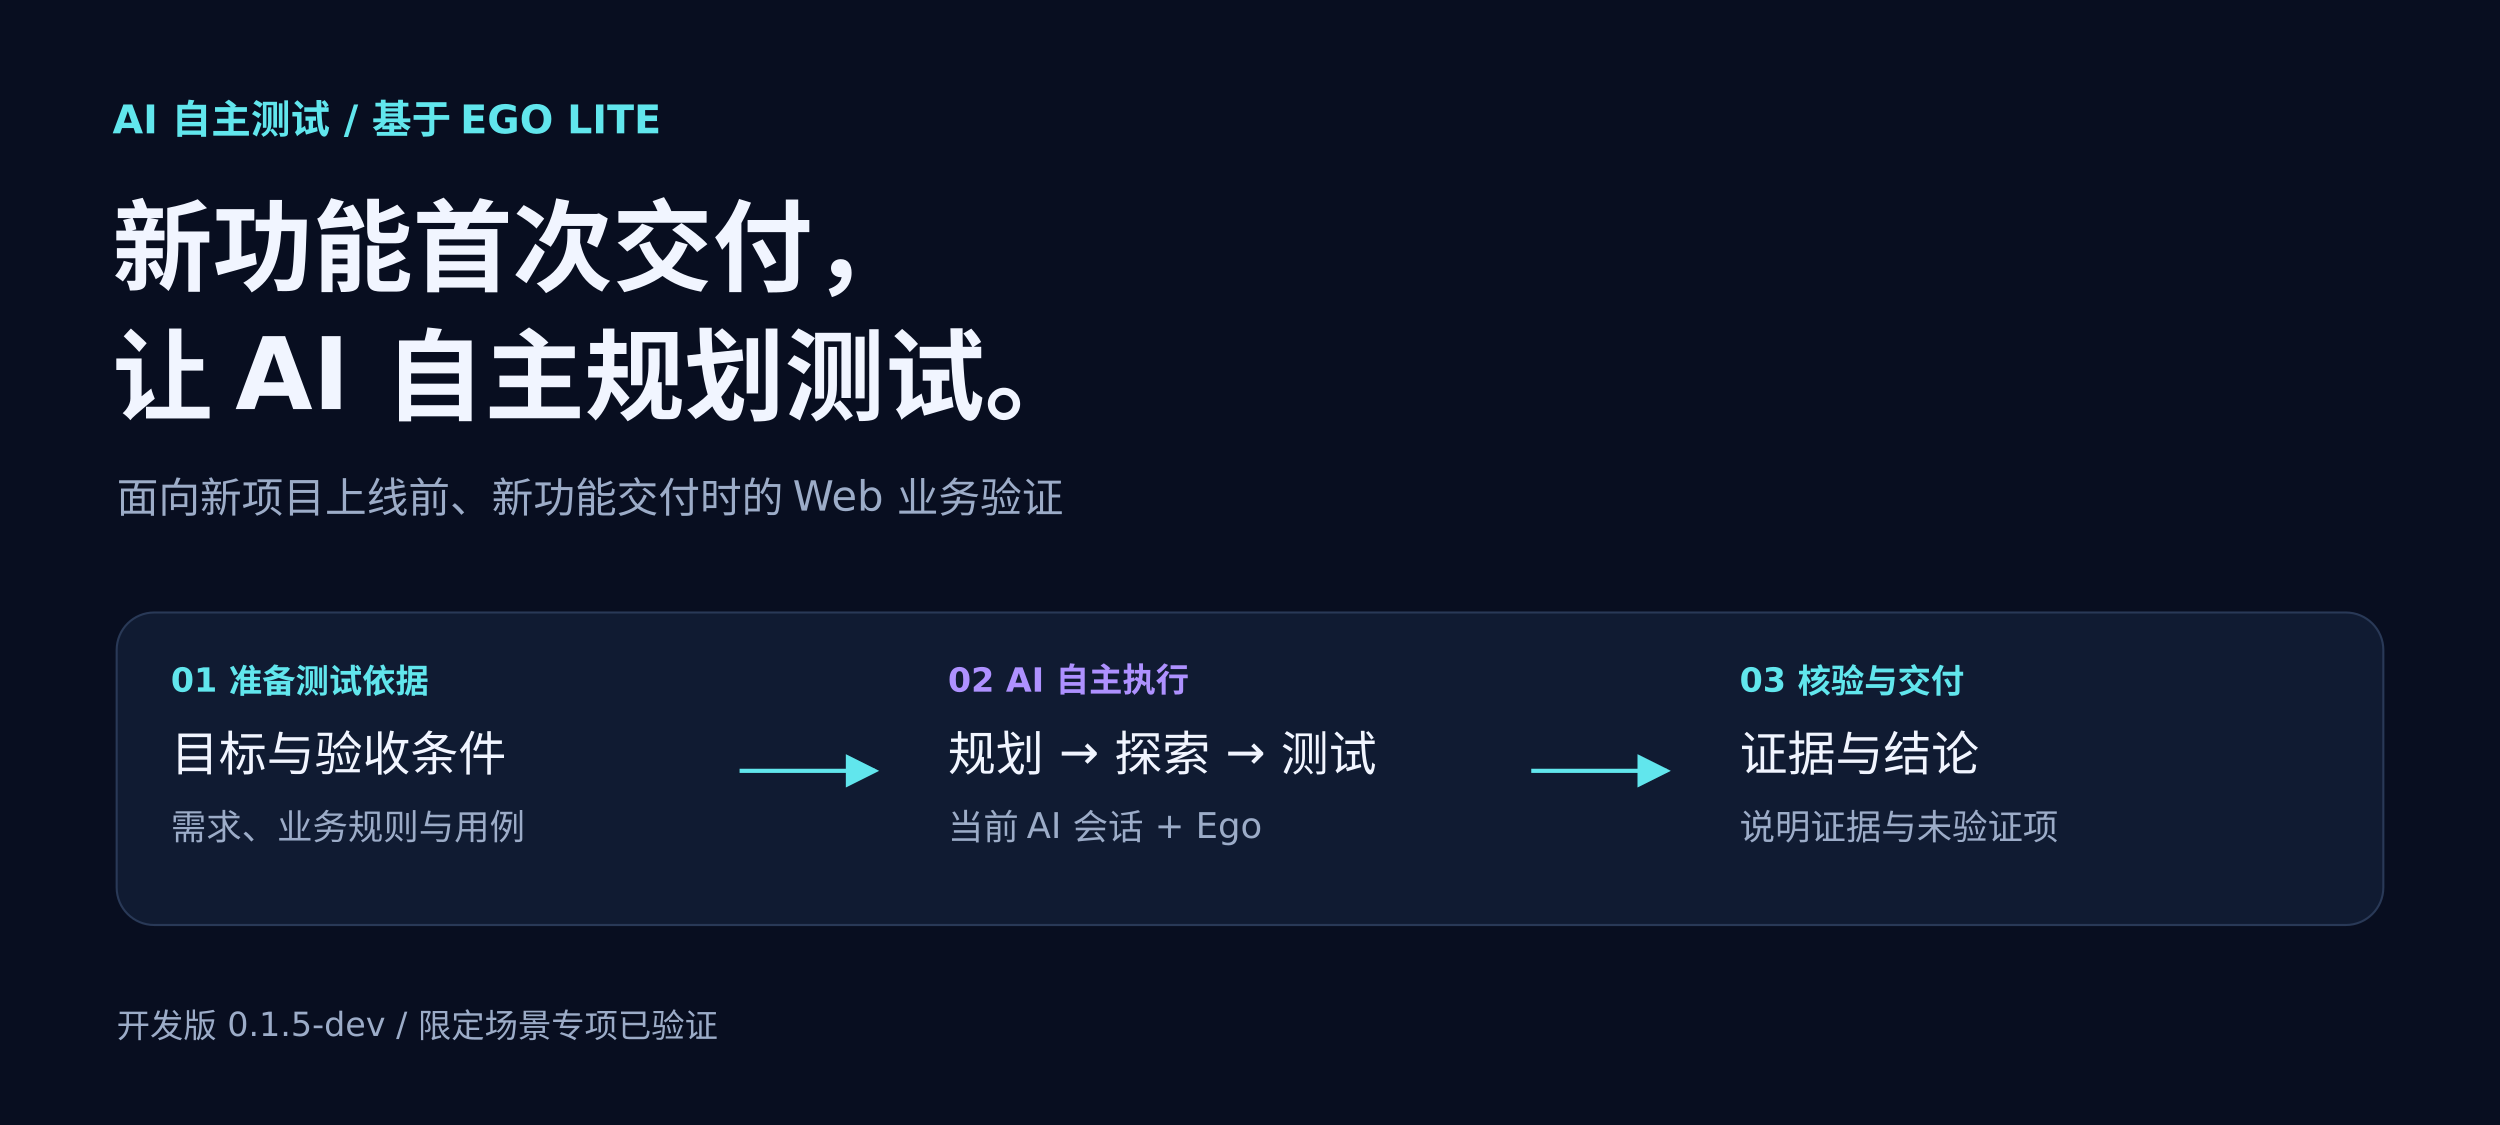
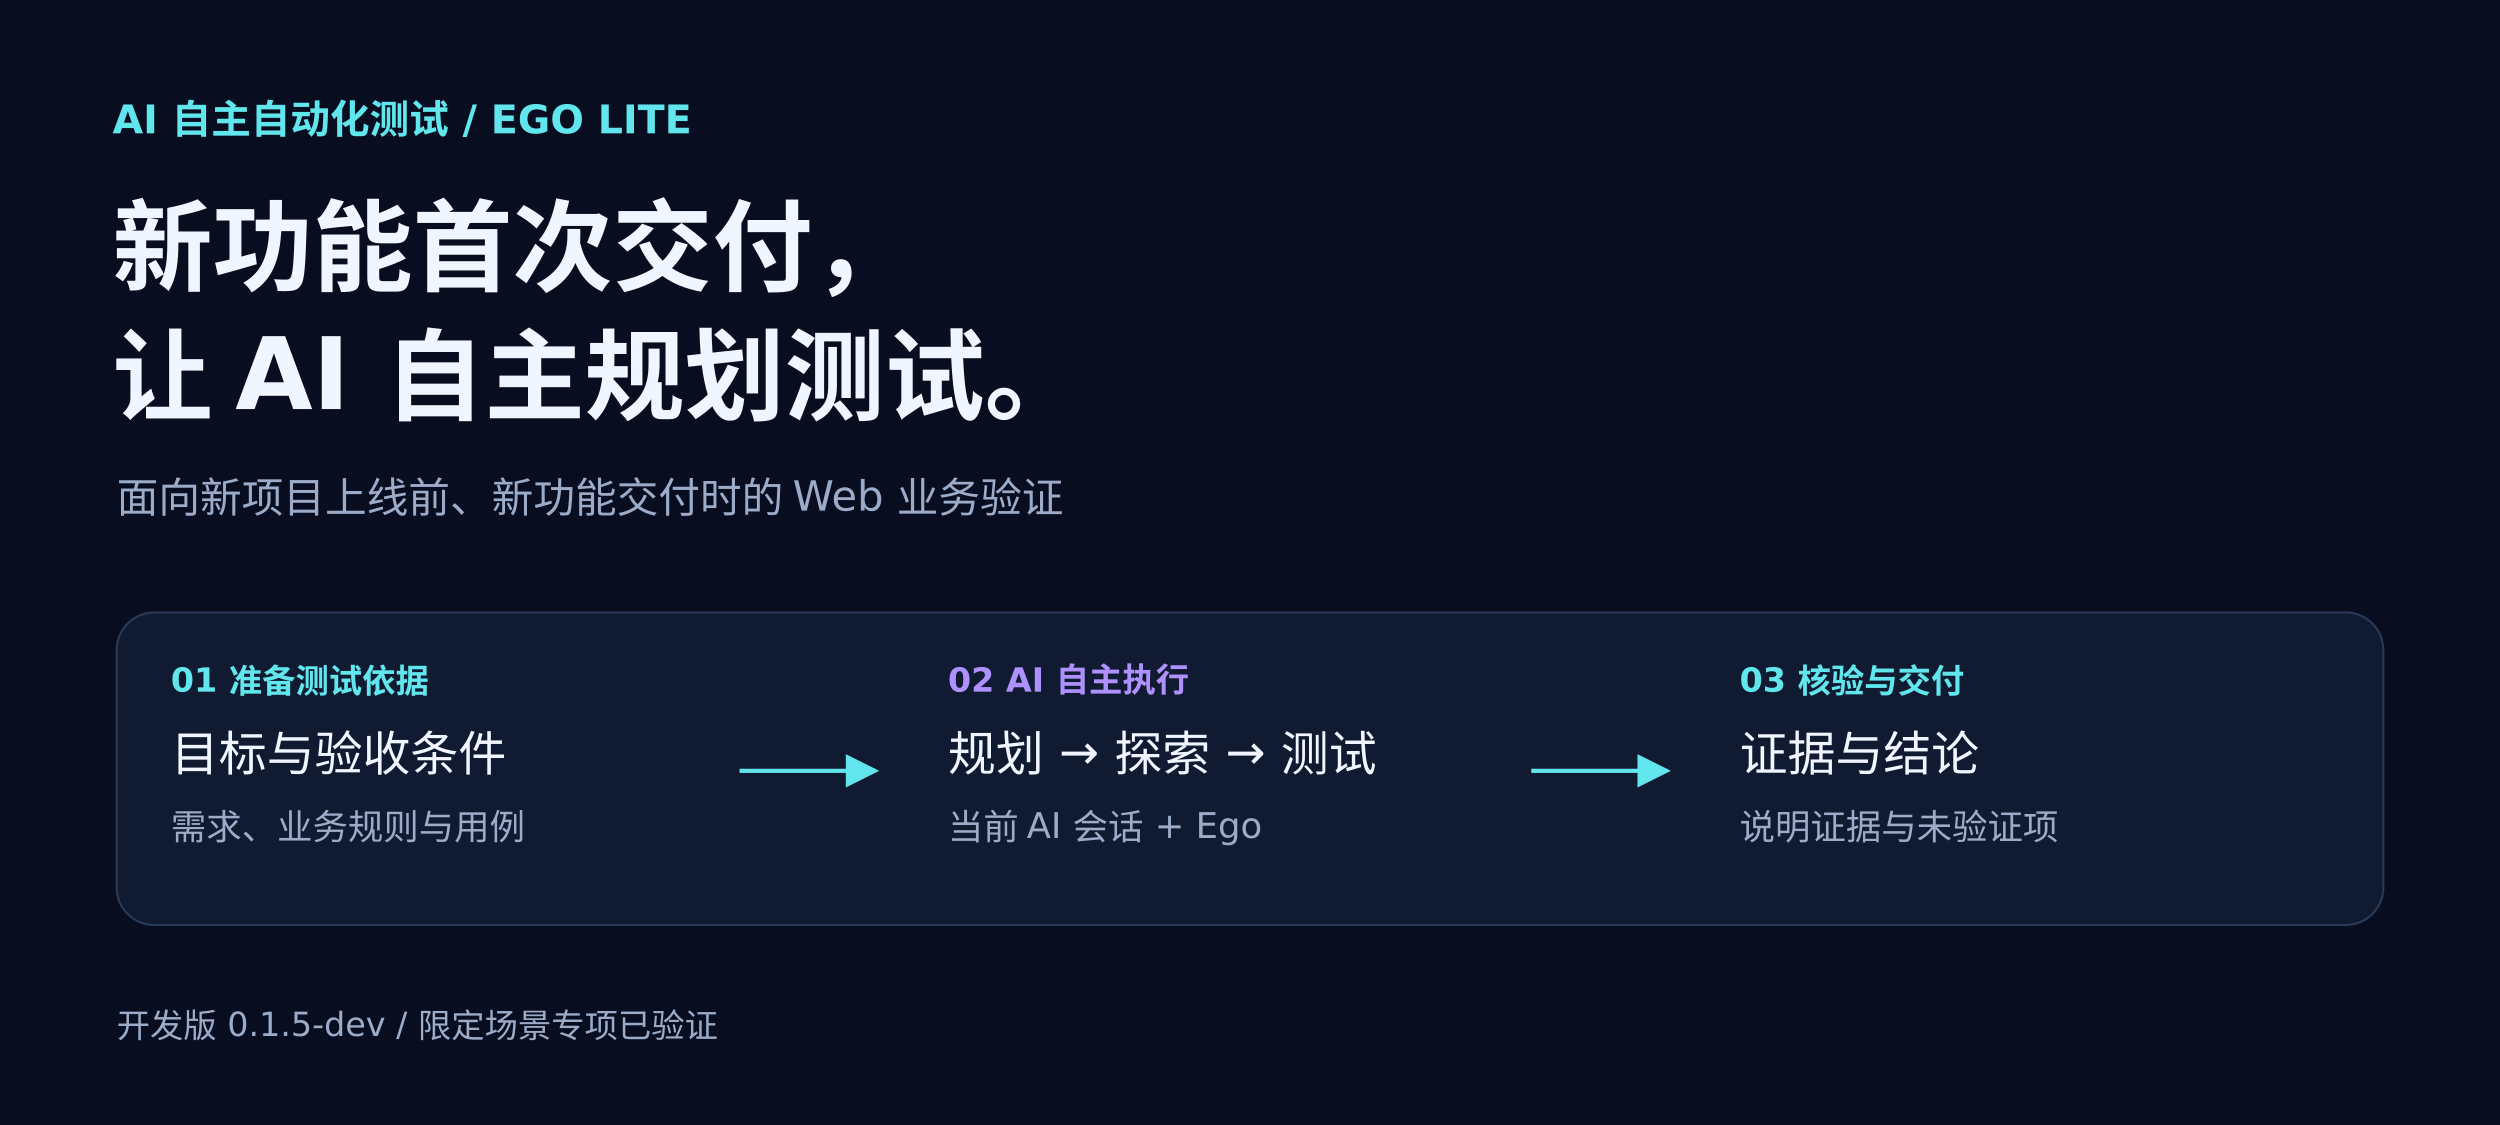
- <svg xmlns="http://www.w3.org/2000/svg" width="1200" height="540" viewBox="0 0 1200 540" role="img" aria-label="Ego Lite Test Skill">
+ <svg xmlns="http://www.w3.org/2000/svg" width="1200" height="540" viewBox="0 0 1200 540" role="img" aria-label="AI 自主自动化测试 · Ego Lite">
  <defs>
    <linearGradient id="g">
      <stop stop-color="#61e6ed" />
      <stop offset="1" stop-color="#ae91ff" />
    </linearGradient>
    <marker id="arrow" markerWidth="8" markerHeight="8" refX="7" refY="4" orient="auto">
      <path d="M0,0 L8,4 L0,8" fill="#61e6ed" />
    </marker>
  </defs>
  <g font-family="DejaVu Sans, Noto Sans CJK SC, sans-serif">
    <rect x="0" y="0" width="1200" height="540" rx="0" fill="#080e20" stroke="#080e20" />
    <path d="M0,2 H1200" stroke="url(#g)" stroke-width="4" />
-     <text x="54" y="64" font-size="19" fill="#61e6ed" font-weight="700">AI 自主测试 / 基于 EGO LITE</text>
+     <text x="54" y="64" font-size="19" fill="#61e6ed" font-weight="700">AI 自主自动化测试 / EGO LITE</text>
    <text x="54" y="136" font-size="48" fill="#f1f5ff" font-weight="700">新功能首次交付，</text>
    <text x="54" y="198" font-size="48" fill="#f1f5ff" font-weight="700">让 AI 自主规划测试。</text>
    <text x="56" y="246" font-size="20" fill="#9cacc8" font-weight="400">面向新项目上线前、新功能交付时的 Web 业务验证</text>
    <rect x="56" y="294" width="1088" height="150" rx="18" fill="#101b32" stroke="#293957" />
    <text x="82" y="332" font-size="16" fill="#61e6ed" font-weight="700">01  准备测试依据</text>
    <text x="82" y="370" font-size="23" fill="#f1f5ff" font-weight="400">目标与验收条件</text>
    <text x="82" y="403" font-size="17" fill="#9cacc8" font-weight="400">需求、业务规则与用例</text>
    <text x="455" y="332" font-size="16" fill="#ae91ff" font-weight="700">02  AI 自主执行</text>
    <text x="455" y="370" font-size="23" fill="#f1f5ff" font-weight="400">规划 → 探索 → 测试</text>
    <text x="455" y="403" font-size="17" fill="#9cacc8" font-weight="400">当前 AI 会话 + Ego</text>
    <text x="835" y="332" font-size="16" fill="#61e6ed" font-weight="700">03  核验与交付</text>
    <text x="835" y="370" font-size="23" fill="#f1f5ff" font-weight="400">证据与结论</text>
    <text x="835" y="403" font-size="17" fill="#9cacc8" font-weight="400">说明证据与未验证项</text>
    <path d="M355,370 L420,370" stroke="#61e6ed" stroke-width="2" fill="none" marker-end="url(#arrow)" />
    <path d="M735,370 L800,370" stroke="#61e6ed" stroke-width="2" fill="none" marker-end="url(#arrow)" />
    <text x="56" y="498" font-size="16" fill="#9cacc8" font-weight="400">开发版 0.1.5-dev  /  限定场景专项已验证</text>
  </g>
</svg>
